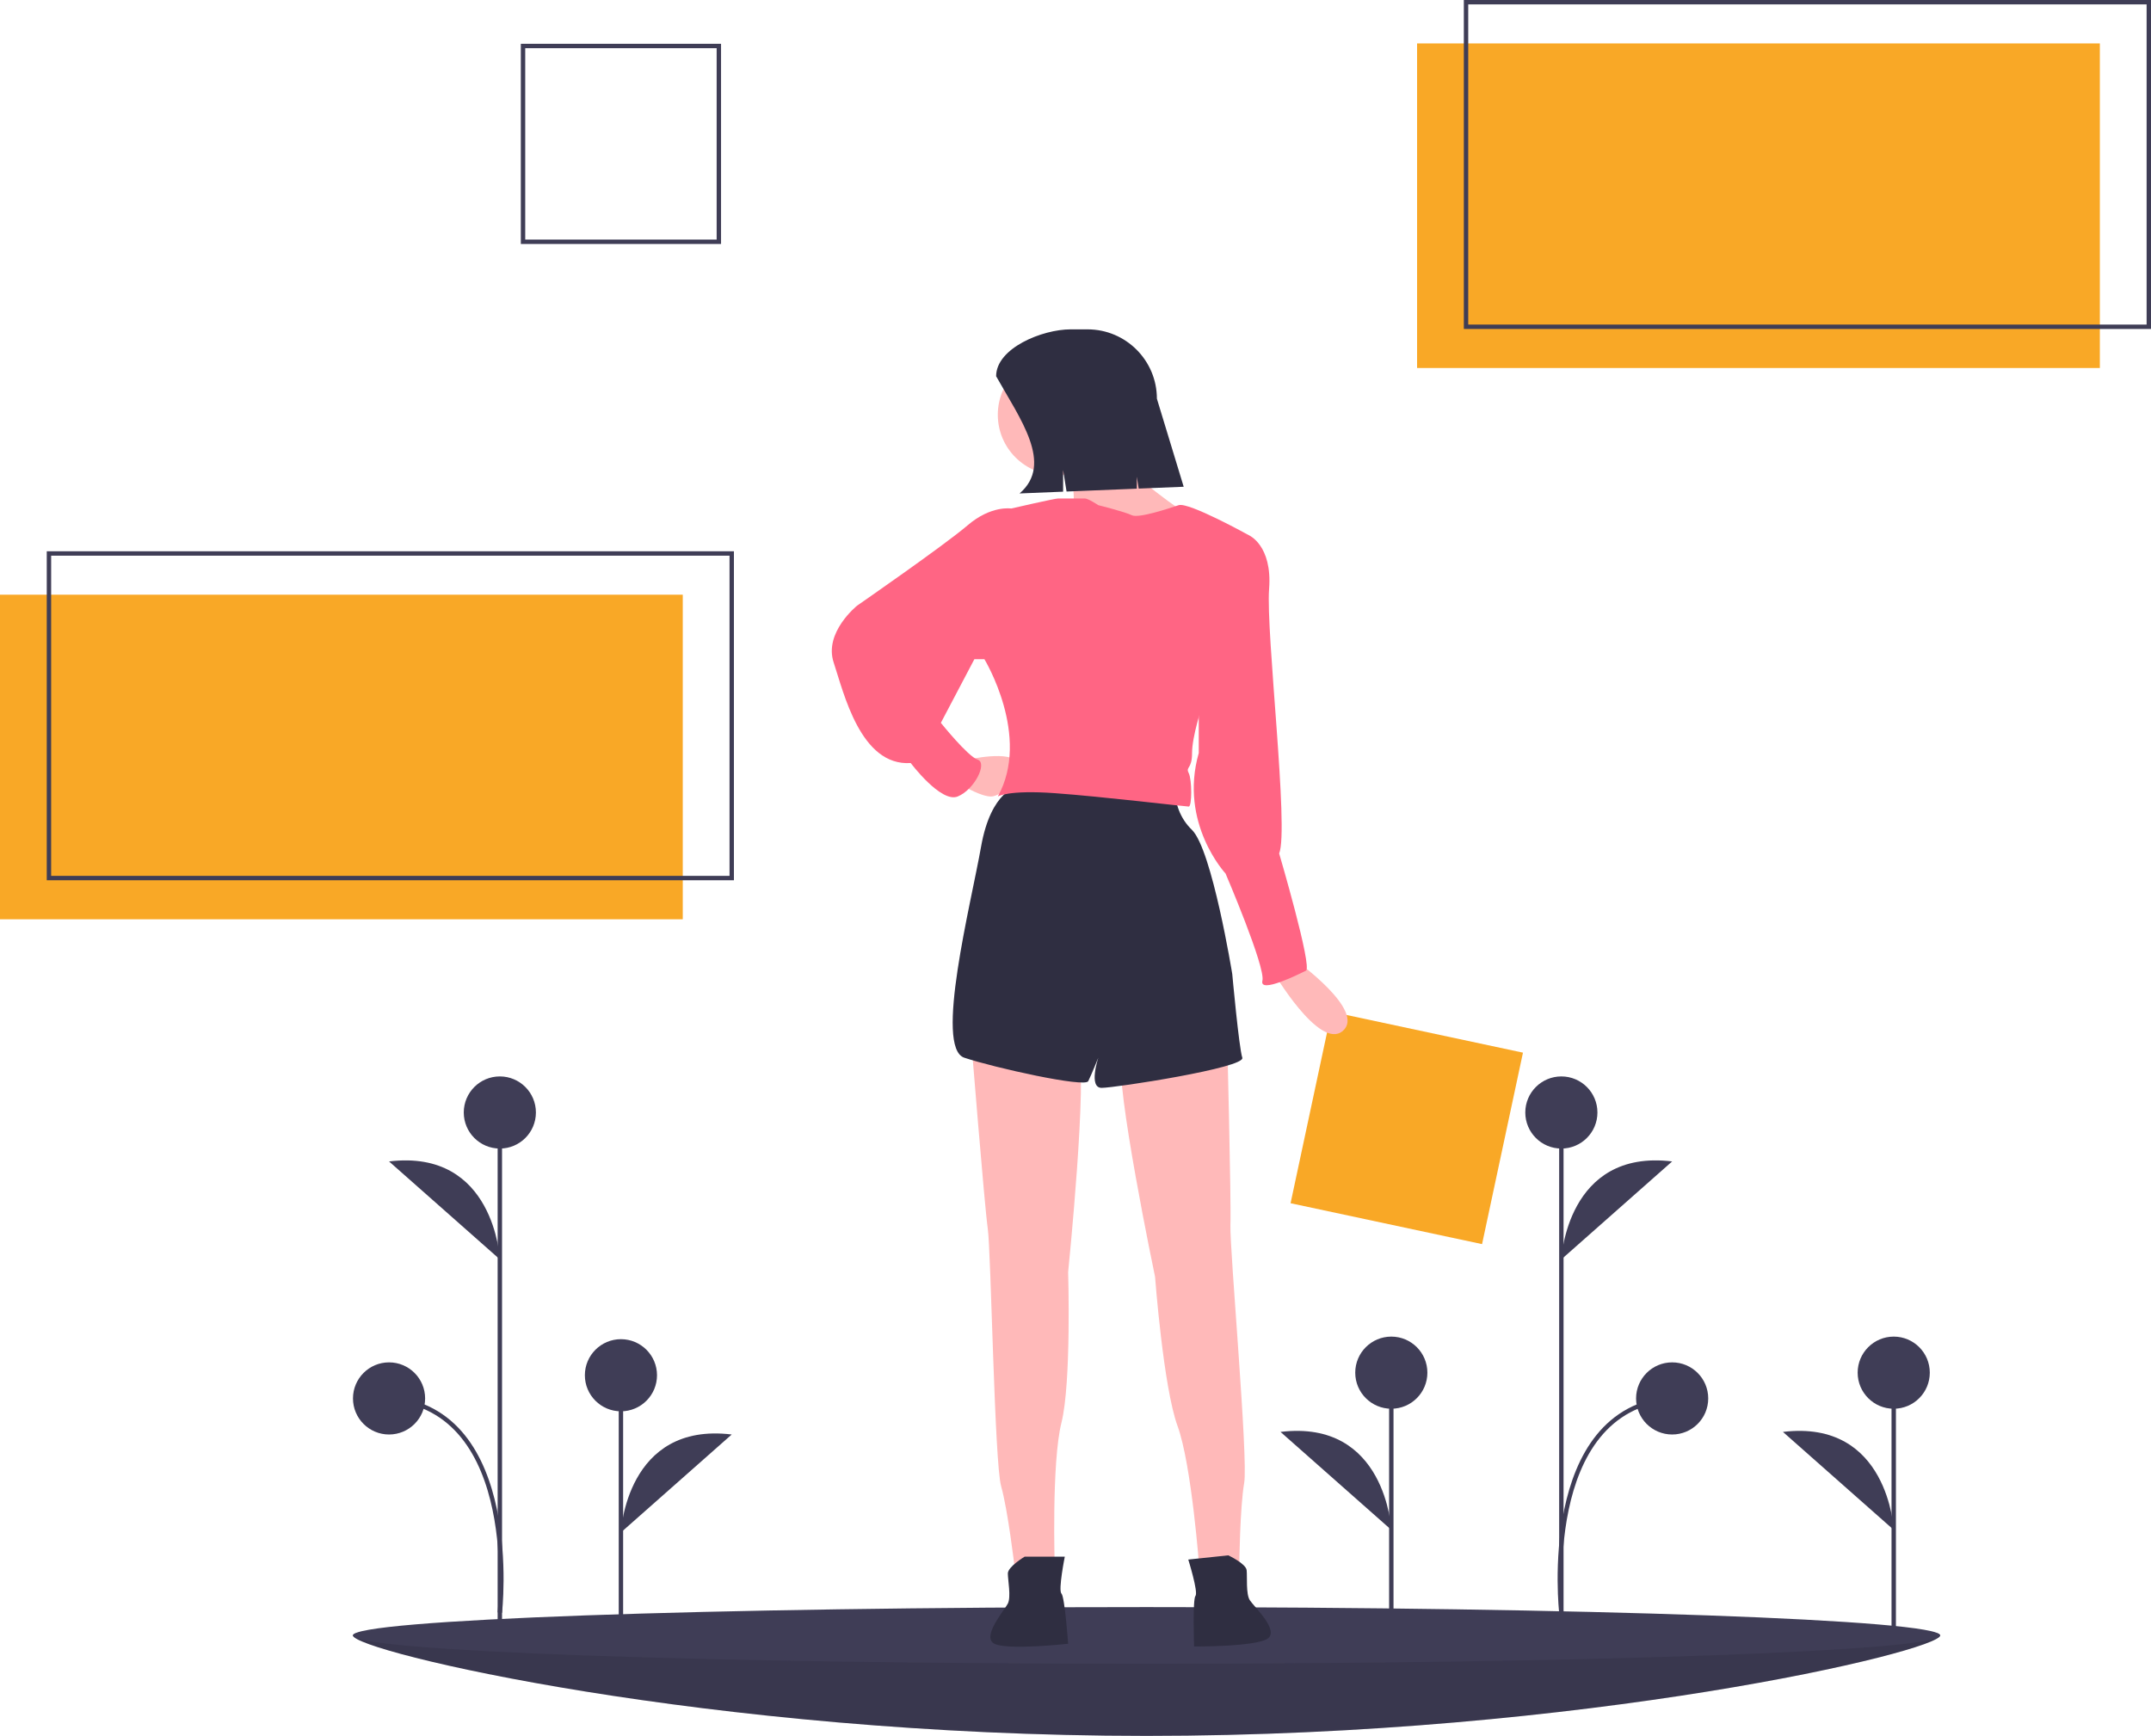
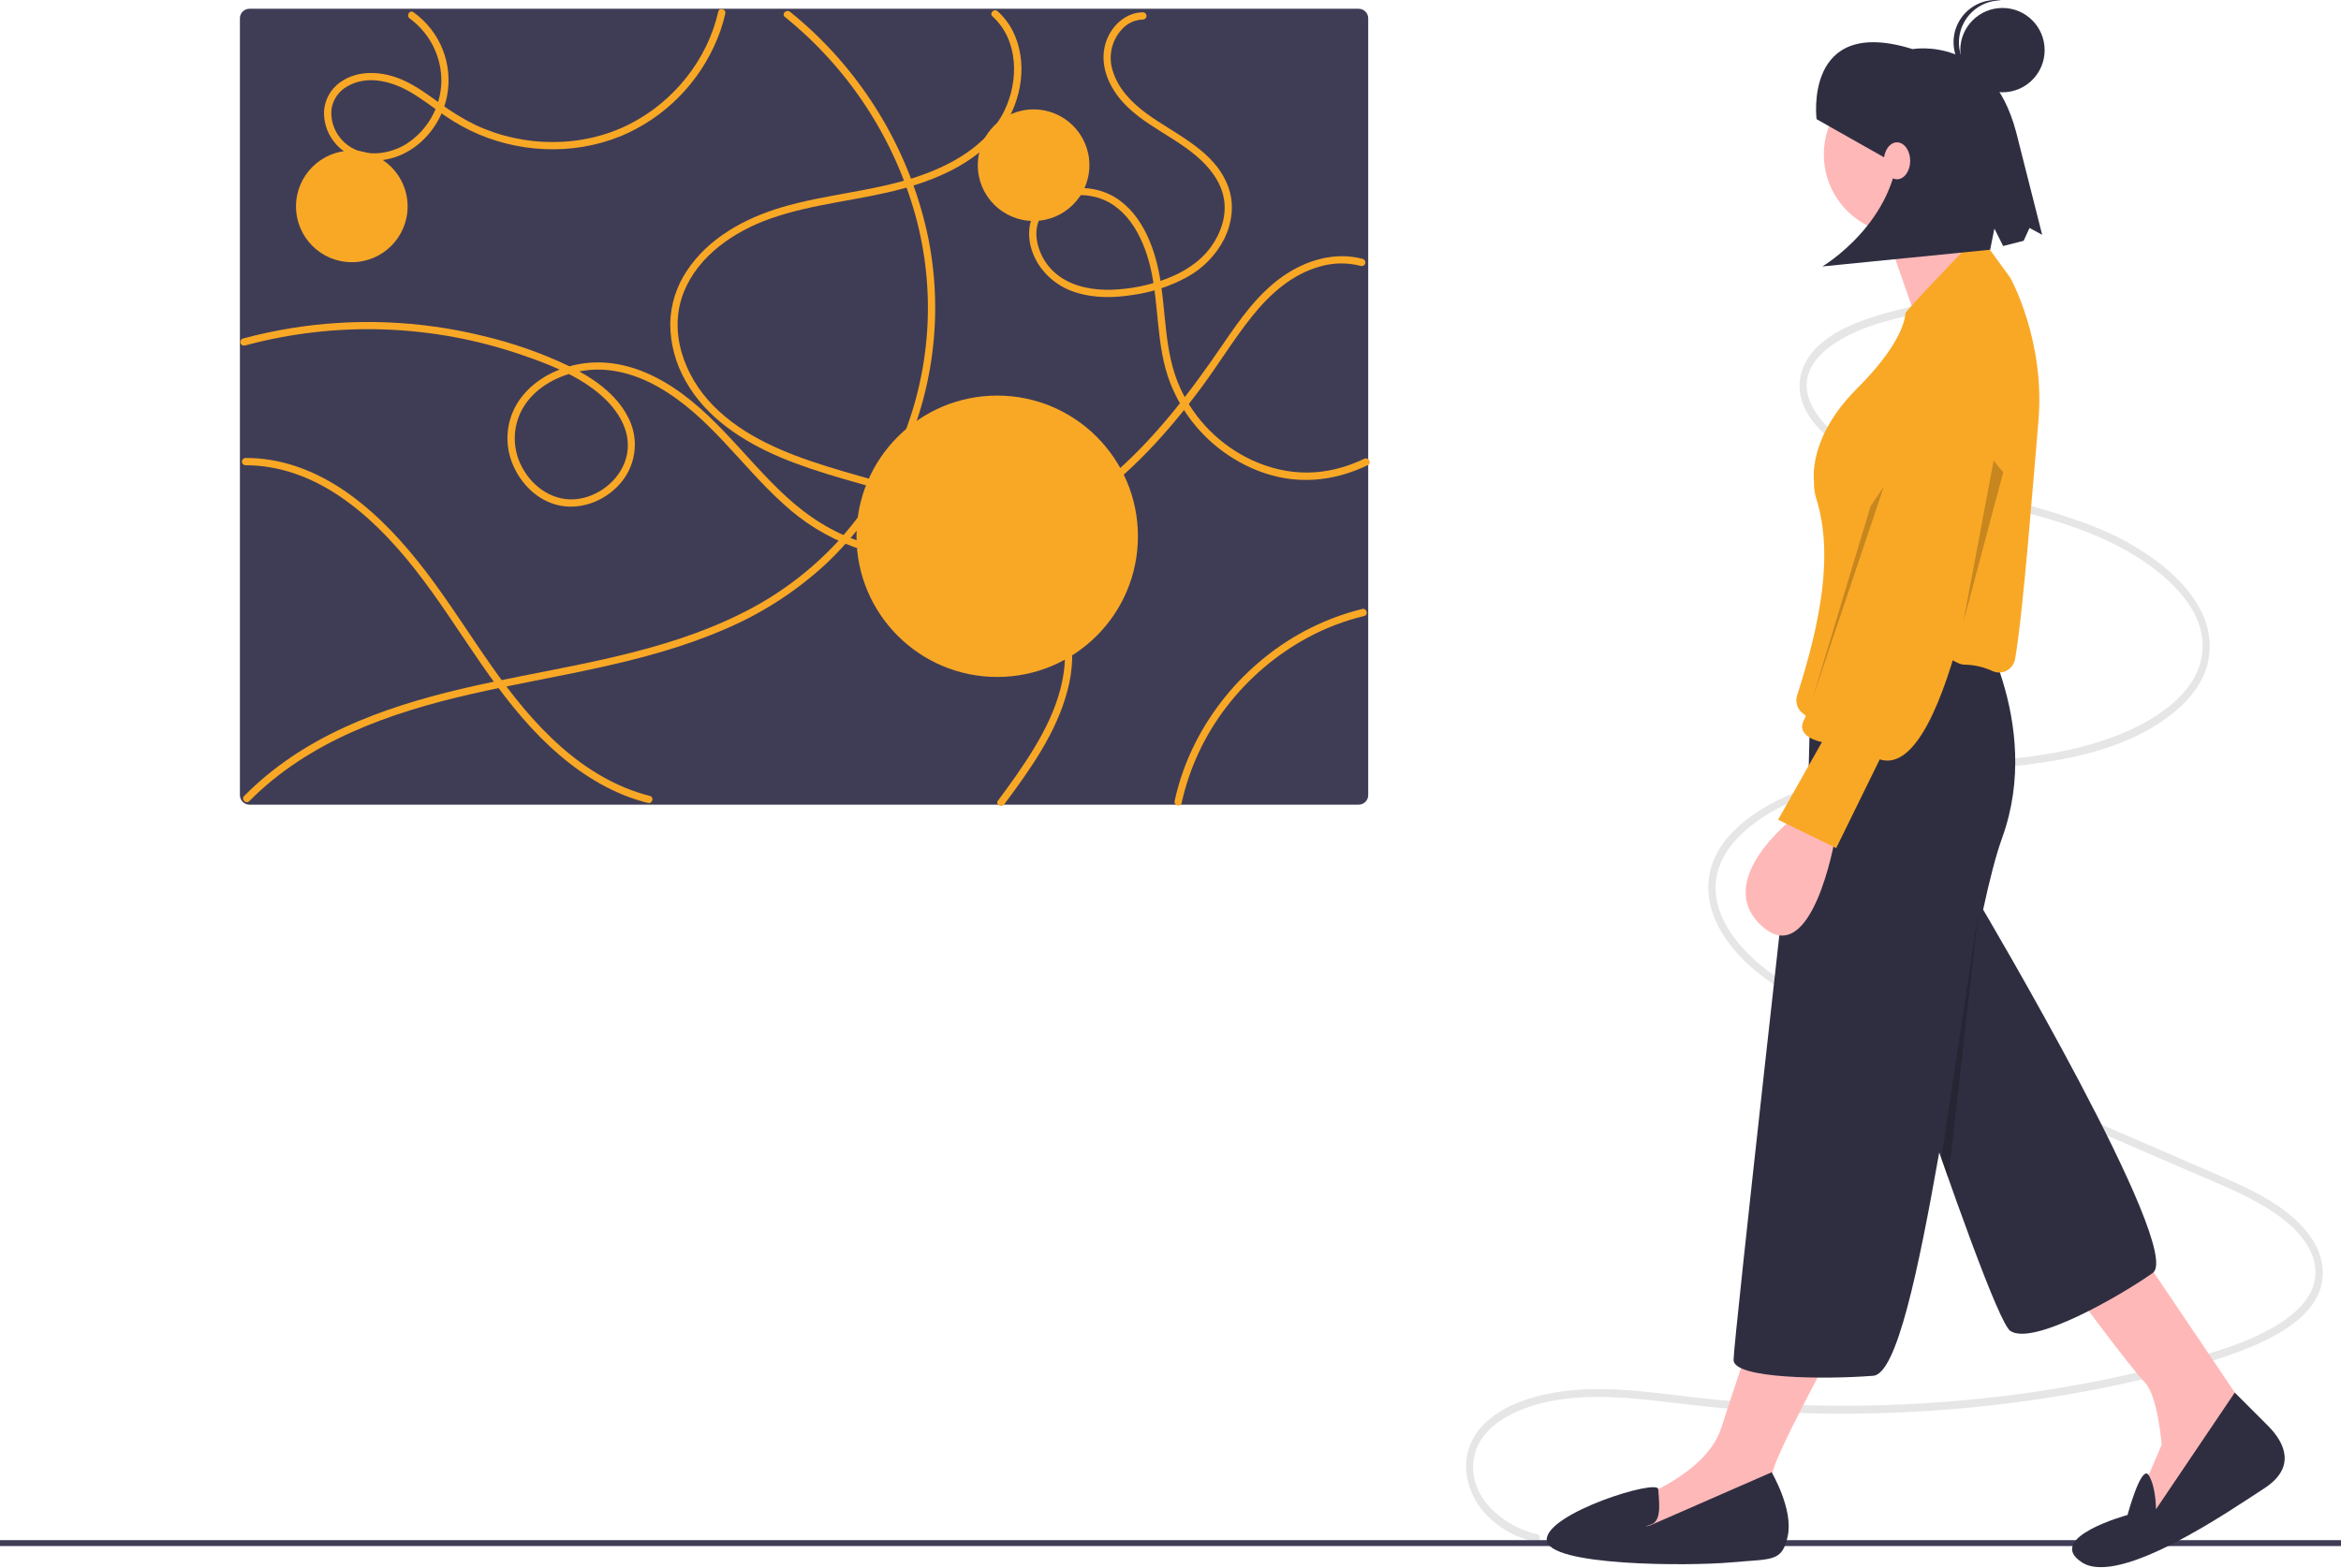
- <svg xmlns="http://www.w3.org/2000/svg" id="currentIllo" data-name="Layer 1" width="979" height="790.201" viewBox="0 0 979 790.201" class="injected-svg DownloadModal__ImageFile-sc-p17csy-5 iIfSkb grid_media">
-   <g id="b19d480b-2e5c-428a-93f0-37b20c7a448d" data-name="ground">
-     <path d="M994.014,798.867c0,7.124-161.706,45.734-361.18,45.734S271.655,805.991,271.655,798.867s161.706,4.691,361.18,4.691S994.014,791.743,994.014,798.867Z" transform="translate(-111 -54.39928)" fill="#3f3d56" />
-     <path d="M994.014,798.867c0,7.124-161.706,45.734-361.18,45.734S271.655,805.991,271.655,798.867s161.706,4.691,361.18,4.691S994.014,791.743,994.014,798.867Z" transform="translate(-111 -54.39928)" opacity="0.1" />
-     <ellipse cx="521.835" cy="744.468" rx="361.18" ry="12.899" fill="#3f3d56" />
-   </g>
-   <g id="ab3f2562-bca9-4d43-aec7-516c7578bb8d" data-name="flowers">
-     <line x1="710.633" y1="738.604" x2="710.633" y2="506.417" fill="#3f3d56" stroke="#3f3d56" stroke-miterlimit="10" stroke-width="2" />
-     <line x1="282.612" y1="742.122" x2="282.612" y2="626.029" fill="#3f3d56" stroke="#3f3d56" stroke-miterlimit="10" stroke-width="2" />
-     <circle cx="282.612" cy="626.029" r="16.417" fill="#3f3d56" />
-     <path d="M393.612,751.979s2.345-50.443,50.424-44.58" transform="translate(-111 -54.39928)" fill="#3f3d56" />
-     <line x1="633.237" y1="740.95" x2="633.237" y2="624.856" fill="#3f3d56" stroke="#3f3d56" stroke-miterlimit="10" stroke-width="2" />
-     <circle cx="633.237" cy="624.856" r="16.417" fill="#3f3d56" />
-     <path d="M744.237,750.806s-2.345-50.443-50.424-44.58" transform="translate(-111 -54.39928)" fill="#3f3d56" />
-     <line x1="861.906" y1="740.95" x2="861.906" y2="624.856" fill="#3f3d56" stroke="#3f3d56" stroke-miterlimit="10" stroke-width="2" />
-     <circle cx="861.906" cy="624.856" r="16.417" fill="#3f3d56" />
-     <path d="M972.906,750.806s-2.345-50.443-50.424-44.58" transform="translate(-111 -54.39928)" fill="#3f3d56" />
-     <line x1="227.496" y1="738.604" x2="227.496" y2="506.417" fill="#3f3d56" stroke="#3f3d56" stroke-miterlimit="10" stroke-width="2" />
-     <circle cx="227.496" cy="506.417" r="16.417" fill="#3f3d56" />
-     <circle cx="177.072" cy="636.583" r="16.417" fill="#3f3d56" />
-     <path d="M338.496,627.677s-2.345-50.443-50.424-44.58" transform="translate(-111 -54.39928)" fill="#3f3d56" />
-     <path d="M338.496,788.491s10.554-92.818-50.424-97.509" transform="translate(-111 -54.39928)" fill="none" stroke="#3f3d56" stroke-miterlimit="10" stroke-width="2" />
-     <circle cx="710.633" cy="506.417" r="16.417" fill="#3f3d56" />
-     <path d="M821.633,627.677s2.345-50.443,50.424-44.58" transform="translate(-111 -54.39928)" fill="#3f3d56" />
-     <path d="M821.633,788.491s-10.554-92.818,50.424-97.509" transform="translate(-111 -54.39928)" fill="none" stroke="#3f3d56" stroke-miterlimit="10" stroke-width="2" />
-     <circle cx="761.058" cy="636.583" r="16.417" fill="#3f3d56" />
-   </g>
-   <g id="f0719385-ea67-4de2-93df-2f93190c33e6" data-name="woman">
-     <rect x="706.712" y="523.291" width="89.122" height="89.122" transform="translate(24.19656 -198.809) rotate(12.05764)" fill="#f9a826" />
-     <path id="ae36c3dd-7325-441a-986f-f572badd95bc-614" data-name="right hand" d="M700.811,491.679s32.013,22.866,21.342,32.013S690.14,496.252,690.14,496.252Z" transform="translate(-111 -54.39928)" fill="#ffb9b9" />
-     <path id="a62fff18-8892-42d4-80fd-3866da1ea571-615" data-name="left leg" d="M552.943,526.74s6.098,76.221,7.622,86.891,3.049,106.709,6.098,117.38,6.098,36.586,6.098,36.586H591.053s-1.524-47.257,3.049-65.55,3.049-68.598,3.049-68.598,9.146-89.94,4.573-102.136S552.943,526.74,552.943,526.74Z" transform="translate(-111 -54.39928)" fill="#ffb9b9" />
-     <path id="a7318984-040f-4fc3-86a6-953621afd18f-616" data-name="left shoe" d="M577.333,763.024s-7.622,4.573-7.622,7.622,1.524,10.671,0,13.72-12.195,15.244-6.098,18.293,33.537,0,33.537,0-1.524-21.342-3.049-22.866,1.524-16.769,1.524-16.769Z" transform="translate(-111 -54.39928)" fill="#2f2e41" />
-     <path id="a18c6c71-d9e5-4769-9c45-332356aaad40-617" data-name="right leg" d="M669.475,524.872s1.937,76.44,1.541,87.211,8.169,106.439,6.257,117.371-2.224,37.024-2.224,37.024l-18.192,1.92s-3.444-47.156-9.912-64.868-10.232-67.9-10.232-67.9-18.537-88.483-15.269-101.091S669.475,524.872,669.475,524.872Z" transform="translate(-111 -54.39928)" fill="#ffb9b9" />
-     <path id="b445673f-d55c-440d-9265-e0f6f4384e92-618" data-name="right shoe" d="M670.021,762.411s8.06,3.748,8.38,6.78-.396,10.772,1.44,13.644,13.728,13.88,7.984,17.552-33.352,3.52-33.352,3.52-.724-21.384.632-23.06-3.276-16.516-3.276-16.516Z" transform="translate(-111 -54.39928)" fill="#2f2e41" />
-     <path id="b24d9d75-0c14-4761-bcd9-0141722f6ab9-619" data-name="pants" d="M574.285,412.409s-12.195,1.524-16.769,27.439-21.342,91.465-7.622,96.038,54.879,13.72,56.403,10.671,4.573-10.671,4.573-10.671-4.573,13.72,1.524,13.72,65.55-9.146,64.025-13.72-4.573-38.11-4.573-38.11-9.146-56.403-18.293-65.55a24.999,24.999,0,0,1-7.622-19.817Z" transform="translate(-111 -54.39928)" fill="#2f2e41" />
-     <path id="a623e943-b2fb-4cf0-84ac-14e2741ec9b3-620" data-name="left hand" d="M551.418,400.214s19.817-4.573,22.866,1.524-7.622,15.244-12.195,15.244-12.195-4.573-12.195-4.573Z" transform="translate(-111 -54.39928)" fill="#ffb9b9" />
-     <circle id="aec06241-7975-4084-a0e1-2aae67cf4372" data-name="head" cx="481.577" cy="188.801" r="27.439" fill="#ffb9b9" />
-     <path id="e1a5dc11-bb8d-4cf9-9d5f-cc3caf7654e4-621" data-name="neck" d="M597.151,263.017s4.573,21.342,1.524,21.342,22.866,13.72,22.866,13.72l19.817-3.049,6.098-9.146s-32.013-21.342-32.013-33.537S597.151,263.017,597.151,263.017Z" transform="translate(-111 -54.39928)" fill="#ffb9b9" />
-     <path id="abced657-03a0-4589-99b7-99fe0bd67324-622" data-name="upper body" d="M610.87,284.359s-4.573-3.049-6.098-3.049H592.577c-1.524,0-21.342,4.573-21.342,4.573L559.04,354.482s21.342,35.061,6.098,62.501c0,0,4.573-3.049,25.915-1.524s59.452,6.098,60.976,6.098,1.524-12.195,0-15.244,1.524-1.524,1.524-9.146,4.573-21.342,4.573-21.342l21.342-77.745s-27.439-15.244-32.013-13.72-18.293,6.098-21.342,4.573S610.87,284.359,610.87,284.359Z" transform="translate(-111 -54.39928)" fill="#ff6584" />
-     <path id="ac5355b5-fe6d-4cac-8416-568b37b82055-623" data-name="left arm" d="M575.809,287.408l-4.573-1.524s-9.146-1.524-19.817,7.622-50.306,36.586-50.306,36.586-15.244,12.195-10.671,25.915,12.195,47.257,35.061,45.732c0,0,13.72,18.293,21.342,15.244s13.72-15.244,9.146-16.769-16.769-16.769-16.769-16.769l15.244-28.964h4.573l16.769-9.146Z" transform="translate(-111 -54.39928)" fill="#ff6584" />
-     <path id="bbfb65e5-af11-42b0-84c8-419de26da4a4-624" data-name="right arm" d="M667.274,296.554l12.195,1.524s10.671,4.573,9.146,24.391,9.146,109.758,4.573,120.428c0,0,15.244,51.83,12.195,53.354s-21.342,10.671-19.817,4.573S668.798,452.044,668.798,452.044s-21.342-22.866-12.195-54.879v-25.915Z" transform="translate(-111 -54.39928)" fill="#ff6584" />
-     <path id="b4f25da6-b4a0-4bb2-b4da-2cd048bf1670-625" data-name="hair" d="M575.047,279.023l19.817-.809v-9.862l1.568,9.798,31.969-1.305v-5.444l.865,5.409,20.476-.836-12.195-40.073A31.575,31.575,0,0,0,605.973,204.327H598.237c-12.808,0-33.861,8.534-33.861,21.342C575.31,245.145,590.629,265.627,575.047,279.023Z" transform="translate(-111 -54.39928)" fill="#2f2e41" />
-   </g>
-   <g id="a0d75b13-789a-427c-b6ce-87e1117c1e36" data-name="objects">
-     <rect id="f48beb42-1425-4c1f-8a80-c4b29bfc69ca" data-name="outline" x="238.05" y="20.935" width="89.122" height="89.122" fill="none" stroke="#3f3d56" stroke-miterlimit="10" stroke-width="2" />
-     <g id="e5668835-c1a2-4738-803a-e82934b413de" data-name="second object">
-       <rect id="ab26e1cd-ed2d-4718-9a90-5508d704a3b1" data-name="fill" x="644.964" y="19.763" width="310.755" height="147.755" fill="#f9a826" />
-       <rect id="ea8f1f59-00f0-4c1b-ada9-716e448c4de5" data-name="outline" x="667.245" y="1" width="310.755" height="147.755" fill="none" stroke="#3f3d56" stroke-miterlimit="10" stroke-width="2" />
-     </g>
-     <g id="ba29742d-42d4-459b-9ccd-d399049cb642" data-name="first object">
-       <rect id="bd7d2a9f-47f9-417c-9ce5-d36b6a614406" data-name="fill" y="270.712" width="310.755" height="147.755" fill="#f9a826" />
-       <rect id="b1bb1ad4-cb36-48f5-bc5b-cbf5d51e5b88" data-name="outline" x="22.281" y="251.95" width="310.755" height="147.755" fill="none" stroke="#3f3d56" stroke-miterlimit="10" stroke-width="2" />
-     </g>
-   </g>
+ <svg xmlns="http://www.w3.org/2000/svg" id="currentIllo" data-name="Layer 1" width="888" height="594.649" viewBox="0 0 888 594.649" class="injected-svg DownloadModal__ImageFile-sc-p17csy-5 iIfSkb grid_media">
+   <path d="M739.111,734.824c-12.202-2.715-27.052-14.008-23.873-29.531,1.577-7.698,7.628-12.682,13.903-15.904,8.679-4.457,18.564-6.137,28.09-6.561,10.987-.489,21.963.745,32.868,2.05,10.766,1.288,21.533,2.442,32.347,3.146a503.435,503.435,0,0,0,63.992.077,499.579,499.579,0,0,0,62.259-7.801q15.313-2.911,30.442-6.831a238.921,238.921,0,0,0,27.962-8.61c11.991-4.743,31.492-13.973,29.902-31.066-.843-9.063-7.322-16.302-13.856-21.346-7.901-6.098-17.044-10.11-25.998-14.006-41.652-18.123-83.384-36.03-125.076-54.043-9.73-4.204-19.526-8.296-28.969-13.222-8.841-4.613-17.641-9.971-24.757-17.379-6.215-6.471-11.768-15.158-11.572-24.868.162-8.053,4.611-14.887,10.058-19.994,13.488-12.645,32.567-17.772,49.811-20.457,21.424-3.336,43.158-3.319,64.596-6.541,17.31-2.601,35.805-7.623,49.883-19.391,5.398-4.512,10.16-10.319,12.161-17.505a28.851,28.851,0,0,0-2.501-20.772c-3.813-7.505-9.896-13.483-16.293-18.378a101.376,101.376,0,0,0-24.711-13.602c-19.013-7.465-39.007-11.351-58.483-17.08-9.551-2.809-19.199-5.89-28.068-10.716-7.514-4.088-15.699-9.599-19.88-17.794-8.625-16.908,11.952-26.985,23.611-30.802a177.485,177.485,0,0,1,24.402-5.756c1.758-.311,1.012-3.202-.738-2.893a170.438,170.438,0,0,0-25.625,6.165c-7.031,2.407-14.286,5.57-19.808,11.013-4.638,4.571-7.523,11.067-6.287,17.923,1.463,8.113,7.822,14.364,13.794,18.891,7.897,5.987,16.902,9.898,26.031,13.085,9.615,3.357,19.434,5.973,29.25,8.539,19.614,5.128,40.108,9.697,57.814,20.609,12.386,7.633,29.212,21.945,25.092,39.684-1.829,7.875-7.383,14.031-13.376,18.56-7.243,5.473-15.541,9.211-23.955,12.001-39.237,13.01-82.42,3.706-120.646,21.376-12.997,6.008-28.784,16.947-28.911,34.158-.066,8.941,4.284,17.141,9.662,23.622,6.441,7.763,14.782,13.503,23.268,18.301a289.749,289.749,0,0,0,27.786,13.254q15.685,6.788,31.376,13.557l63.483,27.428,31.542,13.628c9.627,4.159,19.501,8.149,28.254,14.255,7.167,4.999,15.634,13.201,14.903,23.385-.581,8.088-7.102,13.924-13.061,17.827-7.716,5.053-16.385,8.321-25.009,11.037-9.948,3.133-20.059,5.731-30.19,8.067a485.73,485.73,0,0,1-63.339,10.214,504.95,504.95,0,0,1-64.346,1.976q-16.278-.54-32.506-2.146c-11.152-1.107-22.255-2.811-33.436-3.568-10.113-.684-20.323-.526-30.282,1.673-8.316,1.836-17.101,5.109-23.413,11.494a22.568,22.568,0,0,0-6.551,17.174,27.833,27.833,0,0,0,7.674,17.018,35.866,35.866,0,0,0,18.563,10.267c1.743.388,2.489-2.503.738-2.893Z" transform="translate(-156 -152.6756)" fill="#e6e6e6" />
+   <rect y="584.394" width="888" height="2.241" fill="#3f3d56" />
+   <path d="M969.501,630.316l41.758,61.917-38.878,38.878-5.04-10.08,8.64-20.159s-1.44-18.719-6.48-23.759-27.359-35.278-27.359-35.278Z" transform="translate(-156 -152.6756)" fill="#ffb8b8" />
+   <path d="M916.224,430.165s7.918,12.532-8.641,66.53c0,0,77.239,130.36,65,139s-45.36,27.76-54,22-71.476-200.891-71.476-200.891Z" transform="translate(-156 -152.6756)" fill="#2f2e41" />
+   <path d="M1003.7,681.074l12.599,12.599c6.48,6.48,10.8,15.839-1.44,23.759s-54.717,37.438-69.117,28.079,17.279-17.999,17.279-17.999,5.238-19.422,8.019-15.111,2.781,12.951,2.781,12.951Z" transform="translate(-156 -152.6756)" fill="#2f2e41" />
+   <path d="M851.427,664.154s-23.039,42.478-23.039,47.518,1.44,19.439,1.44,19.439l-43.918,10.8-15.119-7.2,5.04-12.959s27.359-9.36,33.118-27.359,12.239-36.718,12.239-36.718Z" transform="translate(-156 -152.6756)" fill="#ffb8b8" />
+   <circle cx="722.066" cy="58.62" r="30.239" fill="#ffb8b8" />
+   <path d="M870.146,237.214l14.437,41.481,31.641-14.122s-21.599-33.118-21.599-37.438Z" transform="translate(-156 -152.6756)" fill="#ffb8b8" />
+   <path d="M865.826,384.807H903.984s27.359,41.758,11.519,85.676c-2.426,6.725-4.833,16.146-7.237,27.284-5.527,25.615-11.03,60.312-16.669,92.196-7.921,44.785-16.111,84.019-25.015,84.732-17.999,1.44-53,1.2-53-6s23.445-215.491,23.445-215.491l5.04-8.64.953-37.633a22.699,22.699,0,0,1,22.806-22.124Z" transform="translate(-156 -152.6756)" fill="#2f2e41" />
+   <path d="M828.028,711.312s8.28,14.039,6.12,24.119-5.76,8.64-21.599,10.08-69.837,1.44-69.837-8.64,42.123-23.169,42.3-19.144,1.618,11.945-2.702,13.385-.36.36-.36.36Z" transform="translate(-156 -152.6756)" fill="#2f2e41" />
+   <path d="M852.046,470.913s-8.66,50.502-27.774,33.101,12.726-41.594,12.726-41.594Z" transform="translate(-156 -152.6756)" fill="#ffb8b8" />
+   <path d="M911.843,407.314a6.064,6.064,0,0,0,6.208-.735,6.361,6.361,0,0,0,2.355-4.012c3.02-17.411,6.697-65.678,8.815-90.085,2.658-30.626-10.617-54.346-10.728-54.491l-7.823-10.756a6.14,6.14,0,0,0-7.353-2.064s-24.422,25.338-24.512,26.317c-.383,4.201-3.29,13.511-18.44,28.661-16.577,16.577-16.669,31.045-16.302,35.084q.036.398.037.796a17.76,17.76,0,0,0,.73,5.356c6.943,21.89,1.506,48.097-7.226,75.453a6.17,6.17,0,0,0,2.487,6.695c2.55,1.735-.508-.839.402.275,6.018,7.374,14.678-2.903,24.584-14.117,3.451-3.906,7.362-8.334,11.972-12.944,6.338-6.338,18.447,8.125,24.078,8.125A26.146,26.146,0,0,1,911.843,407.314Z" transform="translate(-156 -152.6756)" fill="#f9a826" />
+   <path d="M919.115,271.499s14.276,14.974,3.468,31.196-11.004,29.034-11.004,29.034-15.264,117.871-42.548,109.087l-16.519,33.666-22.026-10.777,16.631-29.47s-10.547-1.819-6.655-8.716c2.734-4.844,20.492-58.713,30.82-90.351,4.377-13.407,7.42-22.822,7.42-22.822S893.004,265.031,919.115,271.499Z" transform="translate(-156 -152.6756)" fill="#f9a826" />
+   <polygon points="759.864 179.214 744.696 236.253 756.232 174.753 759.864 179.214" opacity="0.2" />
+   <path d="M845.074,197.897s-5.084-39.564,36.396-26.59c0,0,29.625-5.436,39.34,31.62l9.837,38.844-4.794-2.609-2.235,4.886-7.769,1.967-3.324-6.598-1.608,8.013-63.631,6.343s28.499-16.854,28.951-47.061l-5.428,5.736Z" transform="translate(-156 -152.6756)" fill="#2f2e41" />
+   <path d="M250.619,156A3.633,3.633,0,0,0,247,159.638v294.724A3.633,3.633,0,0,0,250.619,458h420.762A3.632,3.632,0,0,0,675,454.362V159.638A3.632,3.632,0,0,0,671.381,156Z" transform="translate(-156 -152.6756)" fill="#3f3d56" />
+   <path d="M249.106,329.211c12.835-.037,24.953,4.524,35.521,11.618,11.093,7.445,20.468,17.309,28.704,27.756,9.101,11.544,16.899,24.036,25.27,36.102,7.731,11.143,16.015,21.976,25.978,31.235,9.426,8.76,20.344,16.125,32.656,20.119,1.5.487,3.017.917,4.546,1.3,1.724.433,2.459-2.229.734-2.662-12.644-3.173-23.949-10.046-33.668-18.612-10.141-8.939-18.573-19.545-26.324-30.57-8.439-12.003-16.205-24.483-25.128-36.143-8.256-10.788-17.541-20.932-28.569-28.948-10.234-7.439-22.088-12.737-34.796-13.771-1.639-.133-3.281-.19-4.925-.185a1.381,1.381,0,0,0,0,2.761Z" transform="translate(-156 -152.6756)" fill="#f9a826" />
+   <path d="M250.54,456.681c22.578-22.838,53.444-33.633,84.095-40.636,32.058-7.324,65.133-11.257,95.592-24.324a133.134,133.134,0,0,0,39.432-25.418,130.838,130.838,0,0,0,26.418-35.638,135.082,135.082,0,0,0,12.102-87.391,149.293,149.293,0,0,0-44.012-78.742q-4.102-3.856-8.493-7.382c-1.371-1.104-3.337.837-1.952,1.952a147.512,147.512,0,0,1,49.412,74.903,132.285,132.285,0,0,1-5.942,87.822,130.776,130.776,0,0,1-23.732,36.689,125.432,125.432,0,0,1-36.89,27.261c-29.546,14.588-62.617,19.103-94.518,25.821-30.078,6.334-60.76,15.368-84.875,35.269a115.122,115.122,0,0,0-8.588,7.862c-1.251,1.265.701,3.218,1.952,1.952Z" transform="translate(-156 -152.6756)" fill="#f9a826" />
+   <path d="M248.846,283.793a179.109,179.109,0,0,1,105.248,3.605c9.857,3.38,19.966,7.309,28.212,13.845,7.094,5.623,13.323,14.134,11.551,23.691-1.634,8.809-9.737,15.768-18.458,17.041-8.995,1.313-17.19-4.16-21.316-11.917a22.993,22.993,0,0,1,1.667-24.696c5.214-7.023,13.883-11.034,22.402-12.146,9.739-1.271,19.317,1.599,27.74,6.399,19.038,10.848,31.195,29.76,47.183,44.177A79.314,79.314,0,0,0,479.548,360.095a82.222,82.222,0,0,0,29.54,4.467c21.038-.536,41.212-8.136,58.4-20.057,17.242-11.959,31.482-27.66,43.951-44.417,6.667-8.96,12.462-18.588,19.438-27.312,6.868-8.587,15.365-16.221,26.232-19.096a28.952,28.952,0,0,1,15.127-.084,1.382,1.382,0,0,0,.734-2.662c-10.565-2.881-21.671.491-30.43,6.64-9.369,6.577-16.083,16.11-22.452,25.446-12.725,18.652-26.428,36.728-43.822,51.32-17.366,14.568-38.265,25.007-61.049,27.099a82.882,82.882,0,0,1-32.388-3.156c-10.957-3.442-20.458-9.659-28.856-17.408-16.501-15.225-29.336-35.21-49.988-45.402-8.705-4.296-18.231-6.357-27.878-4.721-8.494,1.44-16.848,5.628-22.203,12.509a25.433,25.433,0,0,0-3.733,24.802c3.051,8.01,9.858,14.928,18.503,16.505,8.726,1.592,17.842-2.432,23.291-9.281a22.364,22.364,0,0,0,2.132-24.583c-4.482-8.664-13.226-14.653-21.742-18.88A162.285,162.285,0,0,0,338.862,280.054a182.683,182.683,0,0,0-72.471-2.853,186.935,186.935,0,0,0-18.278,3.93,1.382,1.382,0,0,0,.734,2.662Z" transform="translate(-156 -152.6756)" fill="#f9a826" />
+   <path d="M536.913,457.893c9.769-13.118,19.757-27.032,23.974-43.081a51.756,51.756,0,0,0,.9-23.501,50.695,50.695,0,0,0-8.348-18.882c-8.302-11.793-20.543-20.557-33.568-26.473-16.13-7.327-33.525-11.084-50.361-16.367-15.519-4.87-31.429-11.225-43.022-23.061-10.953-11.183-17.159-28.016-11.05-43.157,5.543-13.738,19.051-22.848,32.536-27.658,16.533-5.897,34.24-6.958,51.088-11.632,14.085-3.907,28.499-10.569,37.22-22.802,7.391-10.367,9.763-25.316,3.855-36.903a26.062,26.062,0,0,0-5.722-7.448c-1.314-1.191-3.272.756-1.952,1.952,9.962,9.028,10.081,24.474,4.468,35.909-6.59,13.425-20.819,21.073-34.515,25.417-16.302,5.17-33.552,6.274-49.933,11.138-14,4.158-27.696,11.612-35.934,24.071A37.33,37.33,0,0,0,410.23,275.558a44.107,44.107,0,0,0,5.949,21.877c7.789,13.828,21.67,22.774,35.957,28.81,30.037,12.691,65.67,14.629,90.417,37.896,10.627,9.992,17.843,23.263,17.427,38.129-.46,16.397-9.225,31.315-18.342,44.417-2.307,3.316-4.697,6.572-7.109,9.812-1.062,1.426,1.334,2.804,2.384,1.394Z" transform="translate(-156 -152.6756)" fill="#f9a826" />
+   <path d="M311.413,159.69a29.219,29.219,0,0,1,12.004,24.196,28.873,28.873,0,0,1-13.65,23.636c-7.668,4.526-18.445,5.096-24.55-2.3a15.095,15.095,0,0,1-3.511-10.777,11.832,11.832,0,0,1,6.112-9.047c7.746-4.419,17.029-1.817,24.187,2.417,4.431,2.621,8.485,5.81,12.721,8.721a72.691,72.691,0,0,0,12.899,7.125c18.034,7.618,39.195,7.708,56.972-.712a67.83,67.83,0,0,0,34.726-38.761,61.745,61.745,0,0,0,1.798-6.352c.393-1.73-2.268-2.469-2.662-.734-4.149,18.256-16.823,34.042-33.431,42.563-18.102,9.288-40.453,9.028-58.75.391a86.372,86.372,0,0,1-13.358-8.162c-4.316-3.093-8.62-6.287-13.445-8.558-7.584-3.569-17.511-4.574-24.623.705a14.488,14.488,0,0,0-5.906,10.402,17.546,17.546,0,0,0,3.534,11.726c5.916,7.98,16.565,9.11,25.3,5.426,9.187-3.875,15.806-12.649,17.77-22.345a31.689,31.689,0,0,0-12.741-31.946c-1.445-1.039-2.825,1.355-1.394,2.384Z" transform="translate(-156 -152.6756)" fill="#f9a826" />
+   <path d="M604.223,457.363a92.192,92.192,0,0,1,17.105-36.58,96.702,96.702,0,0,1,30.789-26.217,89.251,89.251,0,0,1,21.348-8.16c1.727-.416.996-3.079-.734-2.662A94.822,94.822,0,0,0,635.639,402.228a99.07,99.07,0,0,0-26.165,32.199,92.136,92.136,0,0,0-7.913,22.201c-.373,1.733,2.288,2.473,2.662.734Z" transform="translate(-156 -152.6756)" fill="#f9a826" />
+   <path d="M589.563,157.337c-5.887.059-10.851,4.134-13.262,9.329-2.736,5.896-1.988,12.384.945,18.064,6.842,13.252,21.781,17.948,32.538,27.11,4.991,4.251,9.341,9.66,10.486,16.279,1.116,6.452-1.188,13.101-4.963,18.293-4.122,5.669-10.338,9.566-16.813,12.025a64.432,64.432,0,0,1-20.815,4.173c-6.879.195-14.152-1.007-19.849-5.111a20.991,20.991,0,0,1-8.627-14.514,14.1,14.1,0,0,1,6.377-13.419,20.542,20.542,0,0,1,14.782-2.399c12.59,2.488,19.112,14.981,21.896,26.433,3.545,14.583,2.137,30.086,7.589,44.256a58.627,58.627,0,0,0,24.084,28.829c12.577,7.65,26.118,10.126,40.389,6.389a59.254,59.254,0,0,0,10.554-3.926c1.602-.767.203-3.148-1.394-2.384-14.187,6.791-28.702,7.008-42.979.316a55.835,55.835,0,0,1-26.787-27.102c-6.46-14.06-5.176-29.846-8.251-44.697-2.475-11.953-8.487-25.278-20.769-29.772-9.883-3.617-23.129-.809-27.243,9.833-2.151,5.563-.906,11.925,2.048,16.947a25.861,25.861,0,0,0,14.764,11.394c6.926,2.201,14.4,2.017,21.505.896a60.473,60.473,0,0,0,20.412-6.706,34.454,34.454,0,0,0,14.195-14.514c2.951-6.015,3.9-13.016,1.657-19.426-4.957-14.162-19.948-20.01-31.139-28.199-5.514-4.035-10.69-9.334-12.745-16.013a15.953,15.953,0,0,1,4.04-16.564,10.976,10.976,0,0,1,7.375-3.062,1.381,1.381,0,0,0,0-2.761Z" transform="translate(-156 -152.6756)" fill="#f9a826" />
+   <circle cx="378.266" cy="203.486" r="53.38" fill="#f9a826" />
+   <circle cx="392.071" cy="62.673" r="21.168" fill="#f9a826" />
+   <circle cx="133.452" cy="78.319" r="21.168" fill="#f9a826" />
+   <polygon points="736.394 439.563 750.583 345.019 739.043 447.083 736.394 439.563" opacity="0.2" />
+   <circle cx="759.583" cy="19.019" r="16" fill="#2f2e41" />
+   <path d="M899.096,167.778a15.987,15.987,0,0,1,15.992-14.954c-.33-.042-.658-.093-.995-.115a16,16,0,1,0-2.053,31.934c.337.022.668.013,1.001.014A15.987,15.987,0,0,1,899.096,167.778Z" transform="translate(-156 -152.6756)" fill="#2f2e41" />
+   <ellipse cx="719.583" cy="61.019" rx="5" ry="7" fill="#ffb8b8" />
+   <polygon points="709.583 192.019 687.407 265.497 714.583 184.633 709.583 192.019" opacity="0.2" />
</svg>
